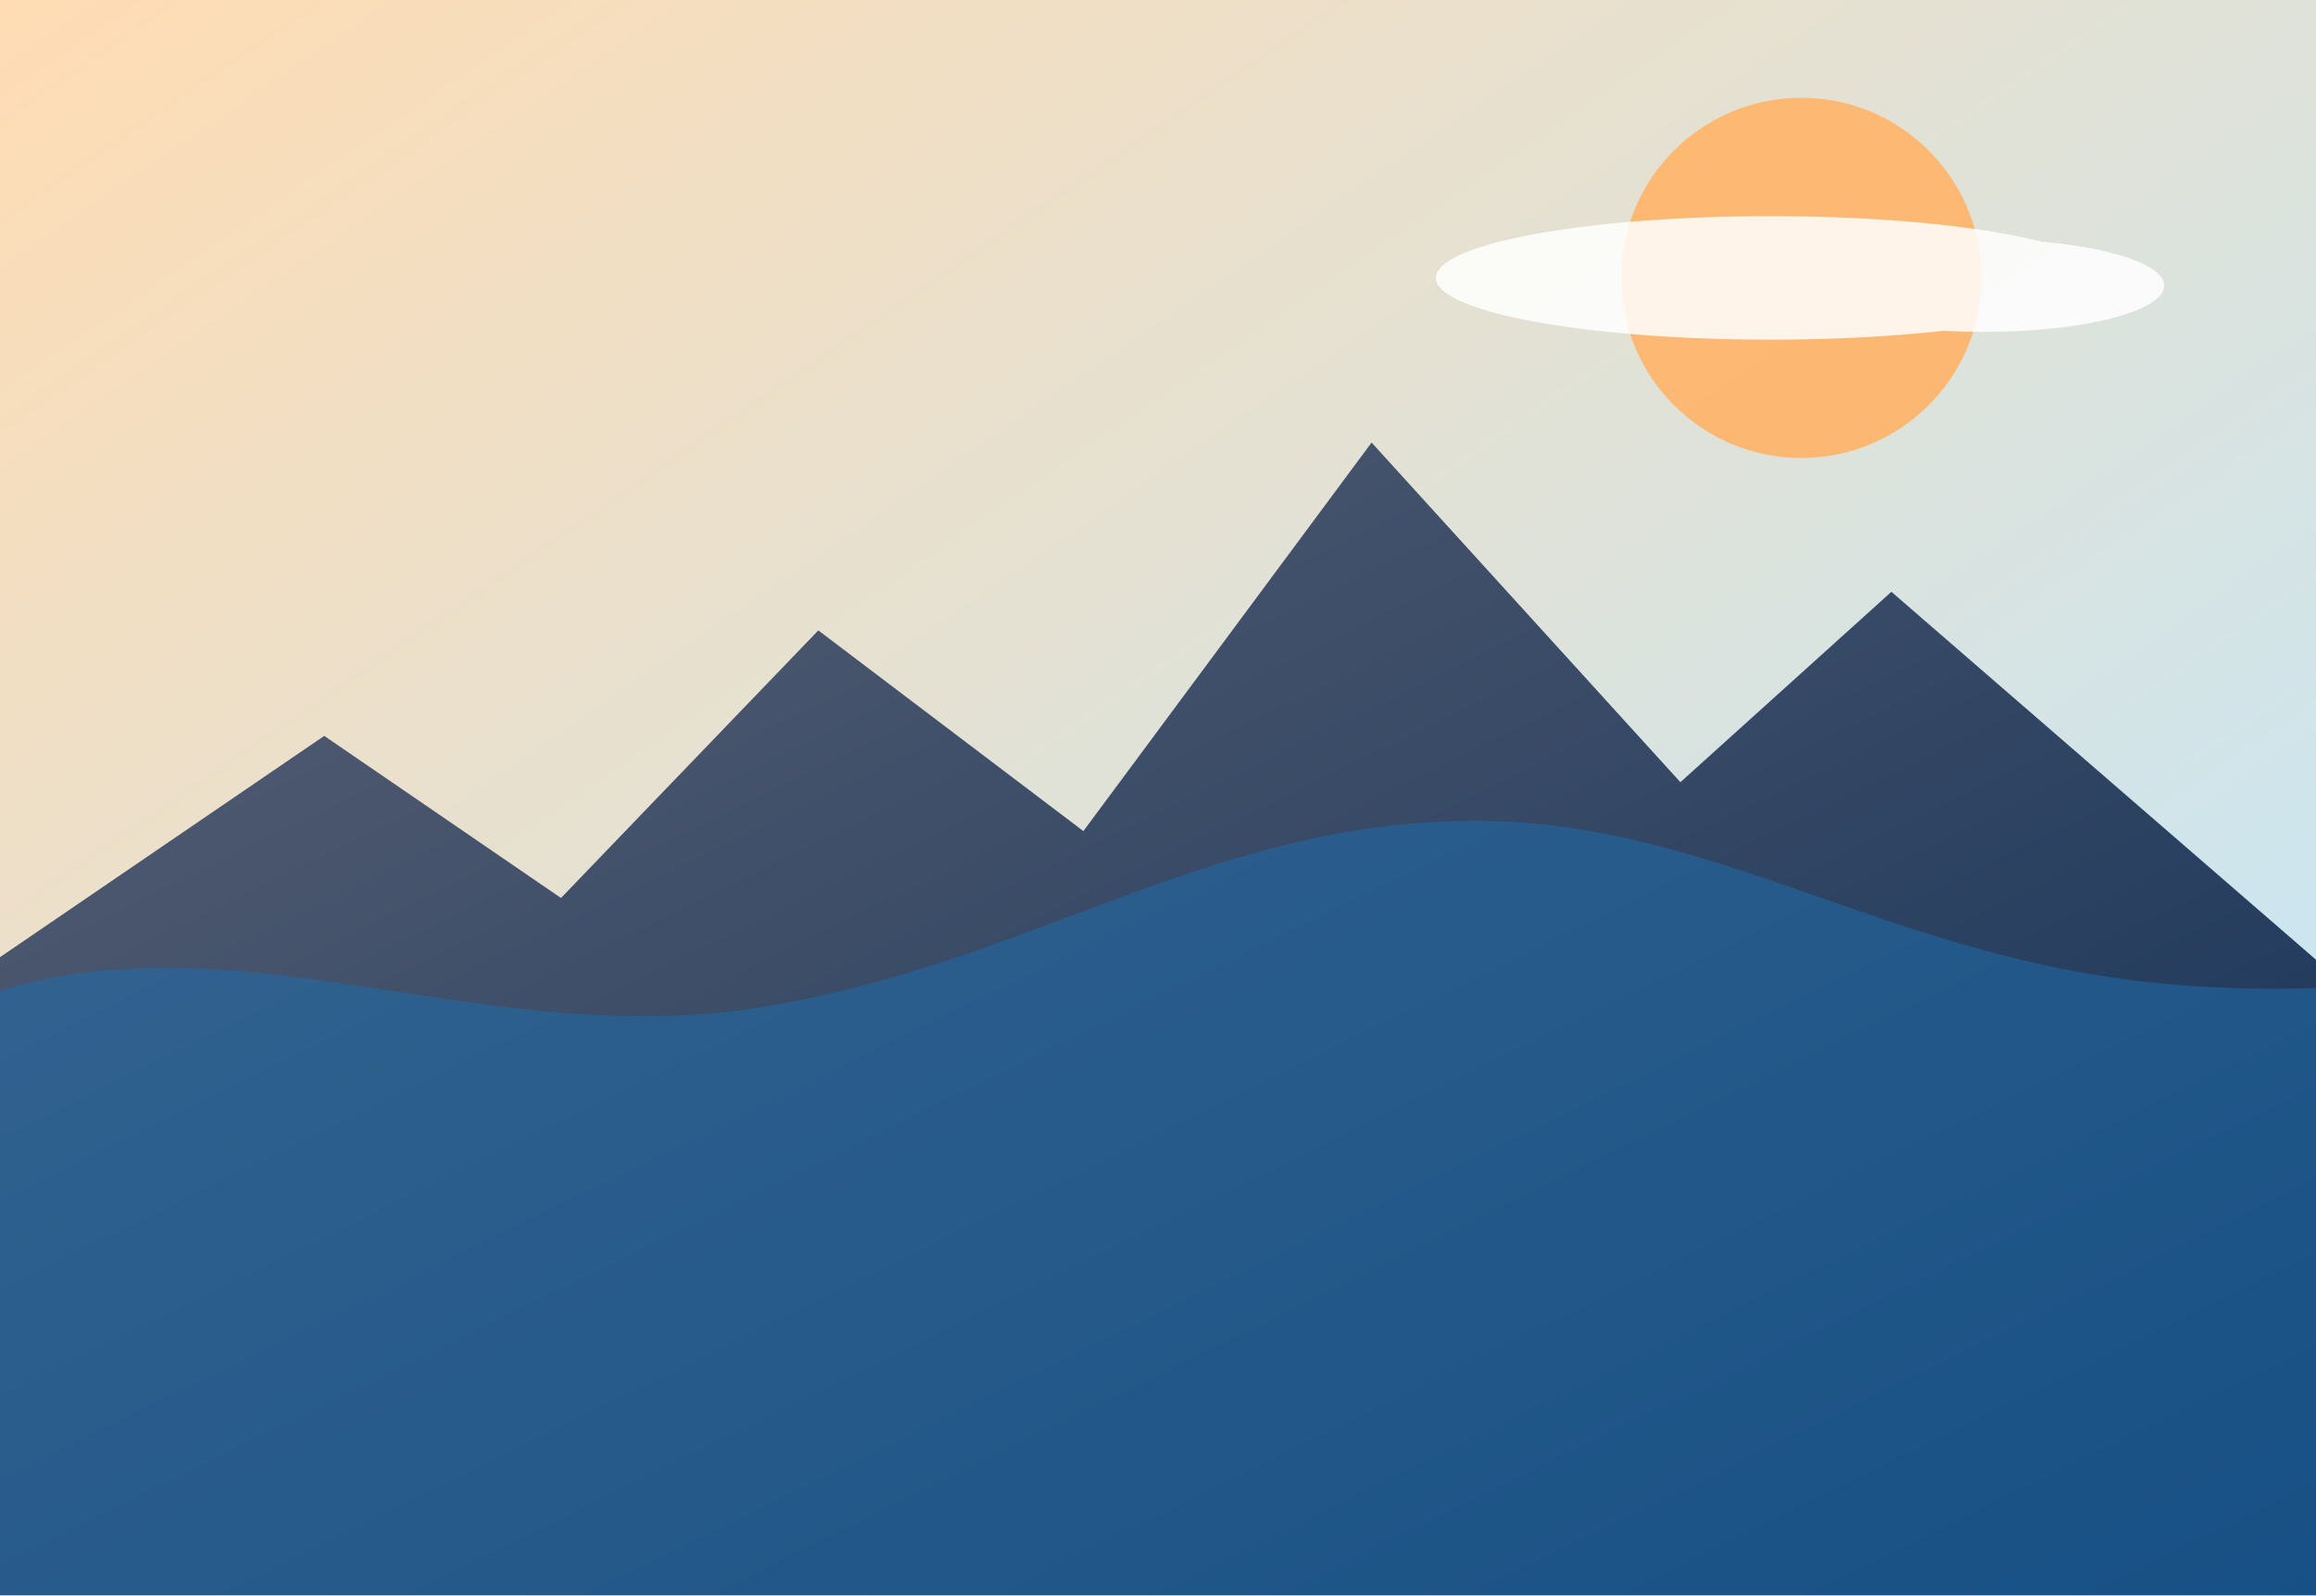
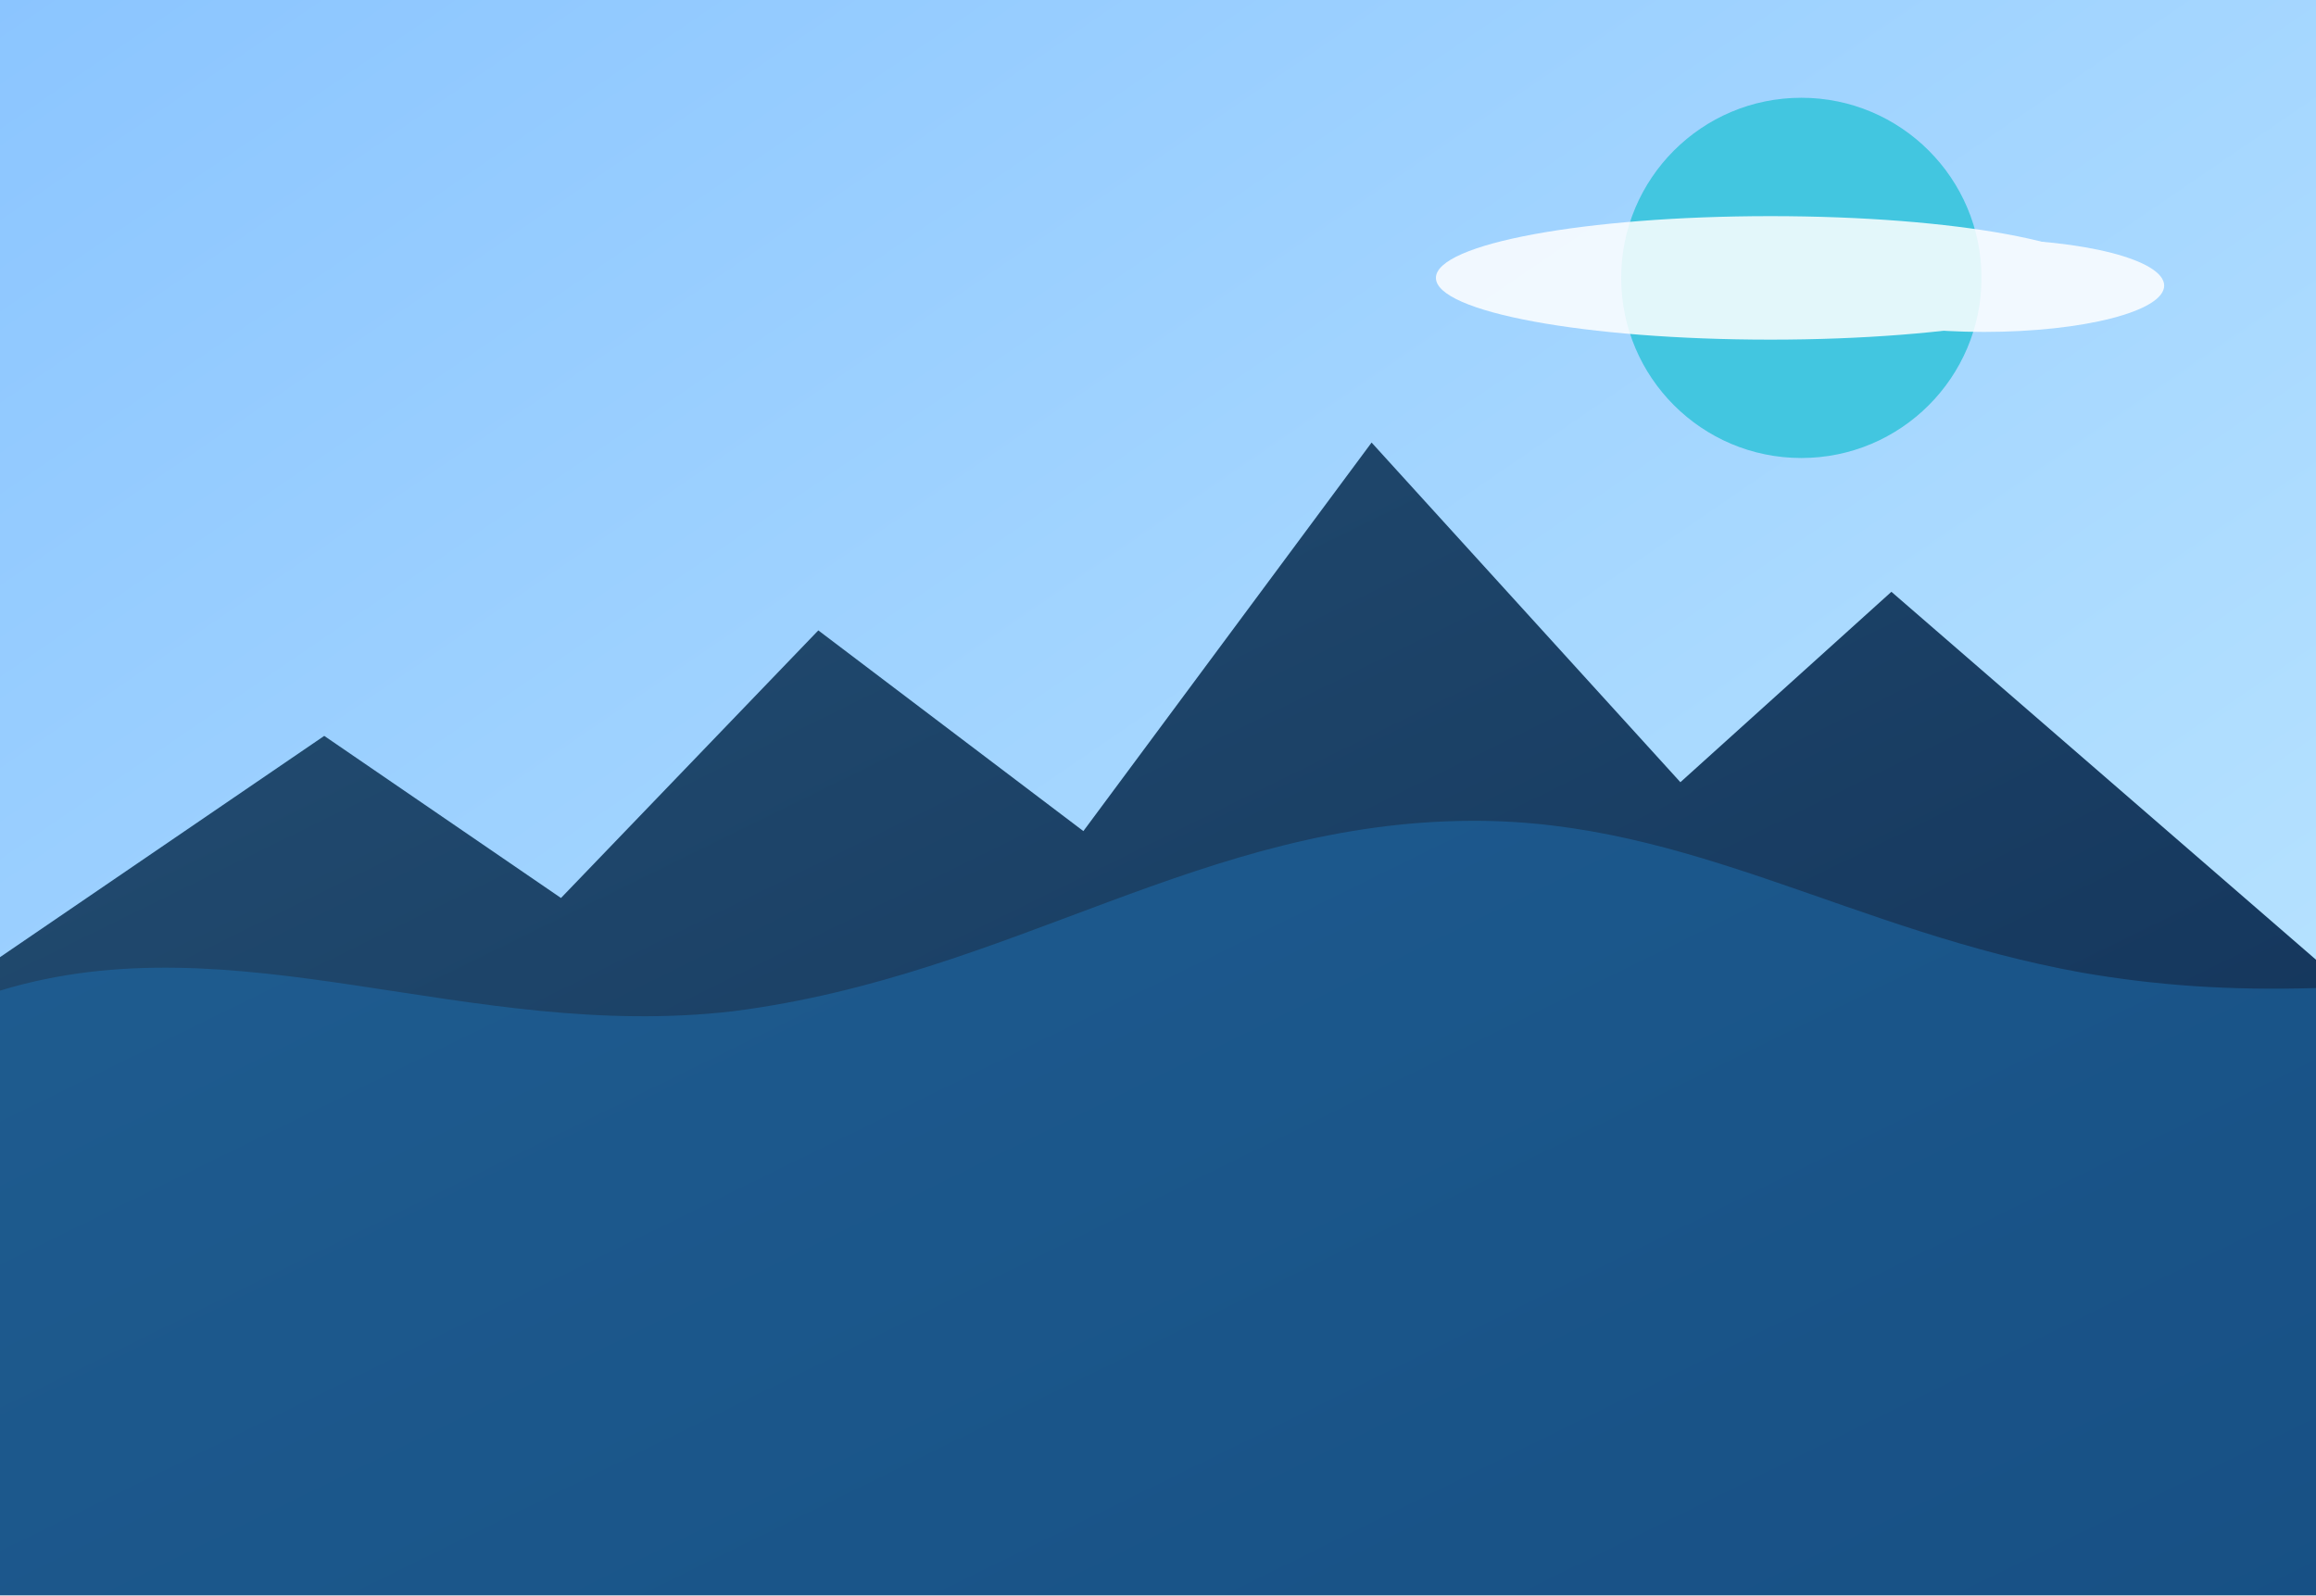
<svg xmlns="http://www.w3.org/2000/svg" viewBox="0 0 900 620" preserveAspectRatio="xMidYMid slice">
  <defs>
    <linearGradient id="sky" x1="0" y1="0" x2="1" y2="1">
-       <stop stop-color="#ffdcb3" />
+       <stop stop-color="#8bc5ff" />
      <stop offset="1" stop-color="#bfe8ff" />
    </linearGradient>
    <linearGradient id="mount" x1="0" y1="0" x2="1" y2="1">
-       <stop stop-color="#5a6174" />
+       <stop stop-color="#244f73" />
      <stop offset="1" stop-color="#102f56" />
    </linearGradient>
  </defs>
  <rect width="900" height="620" fill="url(#sky)" />
-   <circle cx="700" cy="108" r="70" fill="#ffb46a" opacity=".92" />
+   <circle cx="700" cy="108" r="70" fill="#39c4dd" opacity=".92" />
  <path d="M0 372 126 286l92 63 100-104 103 78 112-151 120 132 82-74 165 143v247H0Z" fill="url(#mount)" />
  <path d="M0 385c92-28 182 20 285 8 109-14 182-74 288-74 84 0 147 43 236 59 29 5 57 7 91 6V620H0Z" fill="#1d6cab" opacity=".55" />
  <g fill="#fff" opacity=".85">
    <ellipse cx="688" cy="108" rx="130" ry="24" />
    <ellipse cx="771" cy="111" rx="70" ry="18" />
  </g>
</svg>
